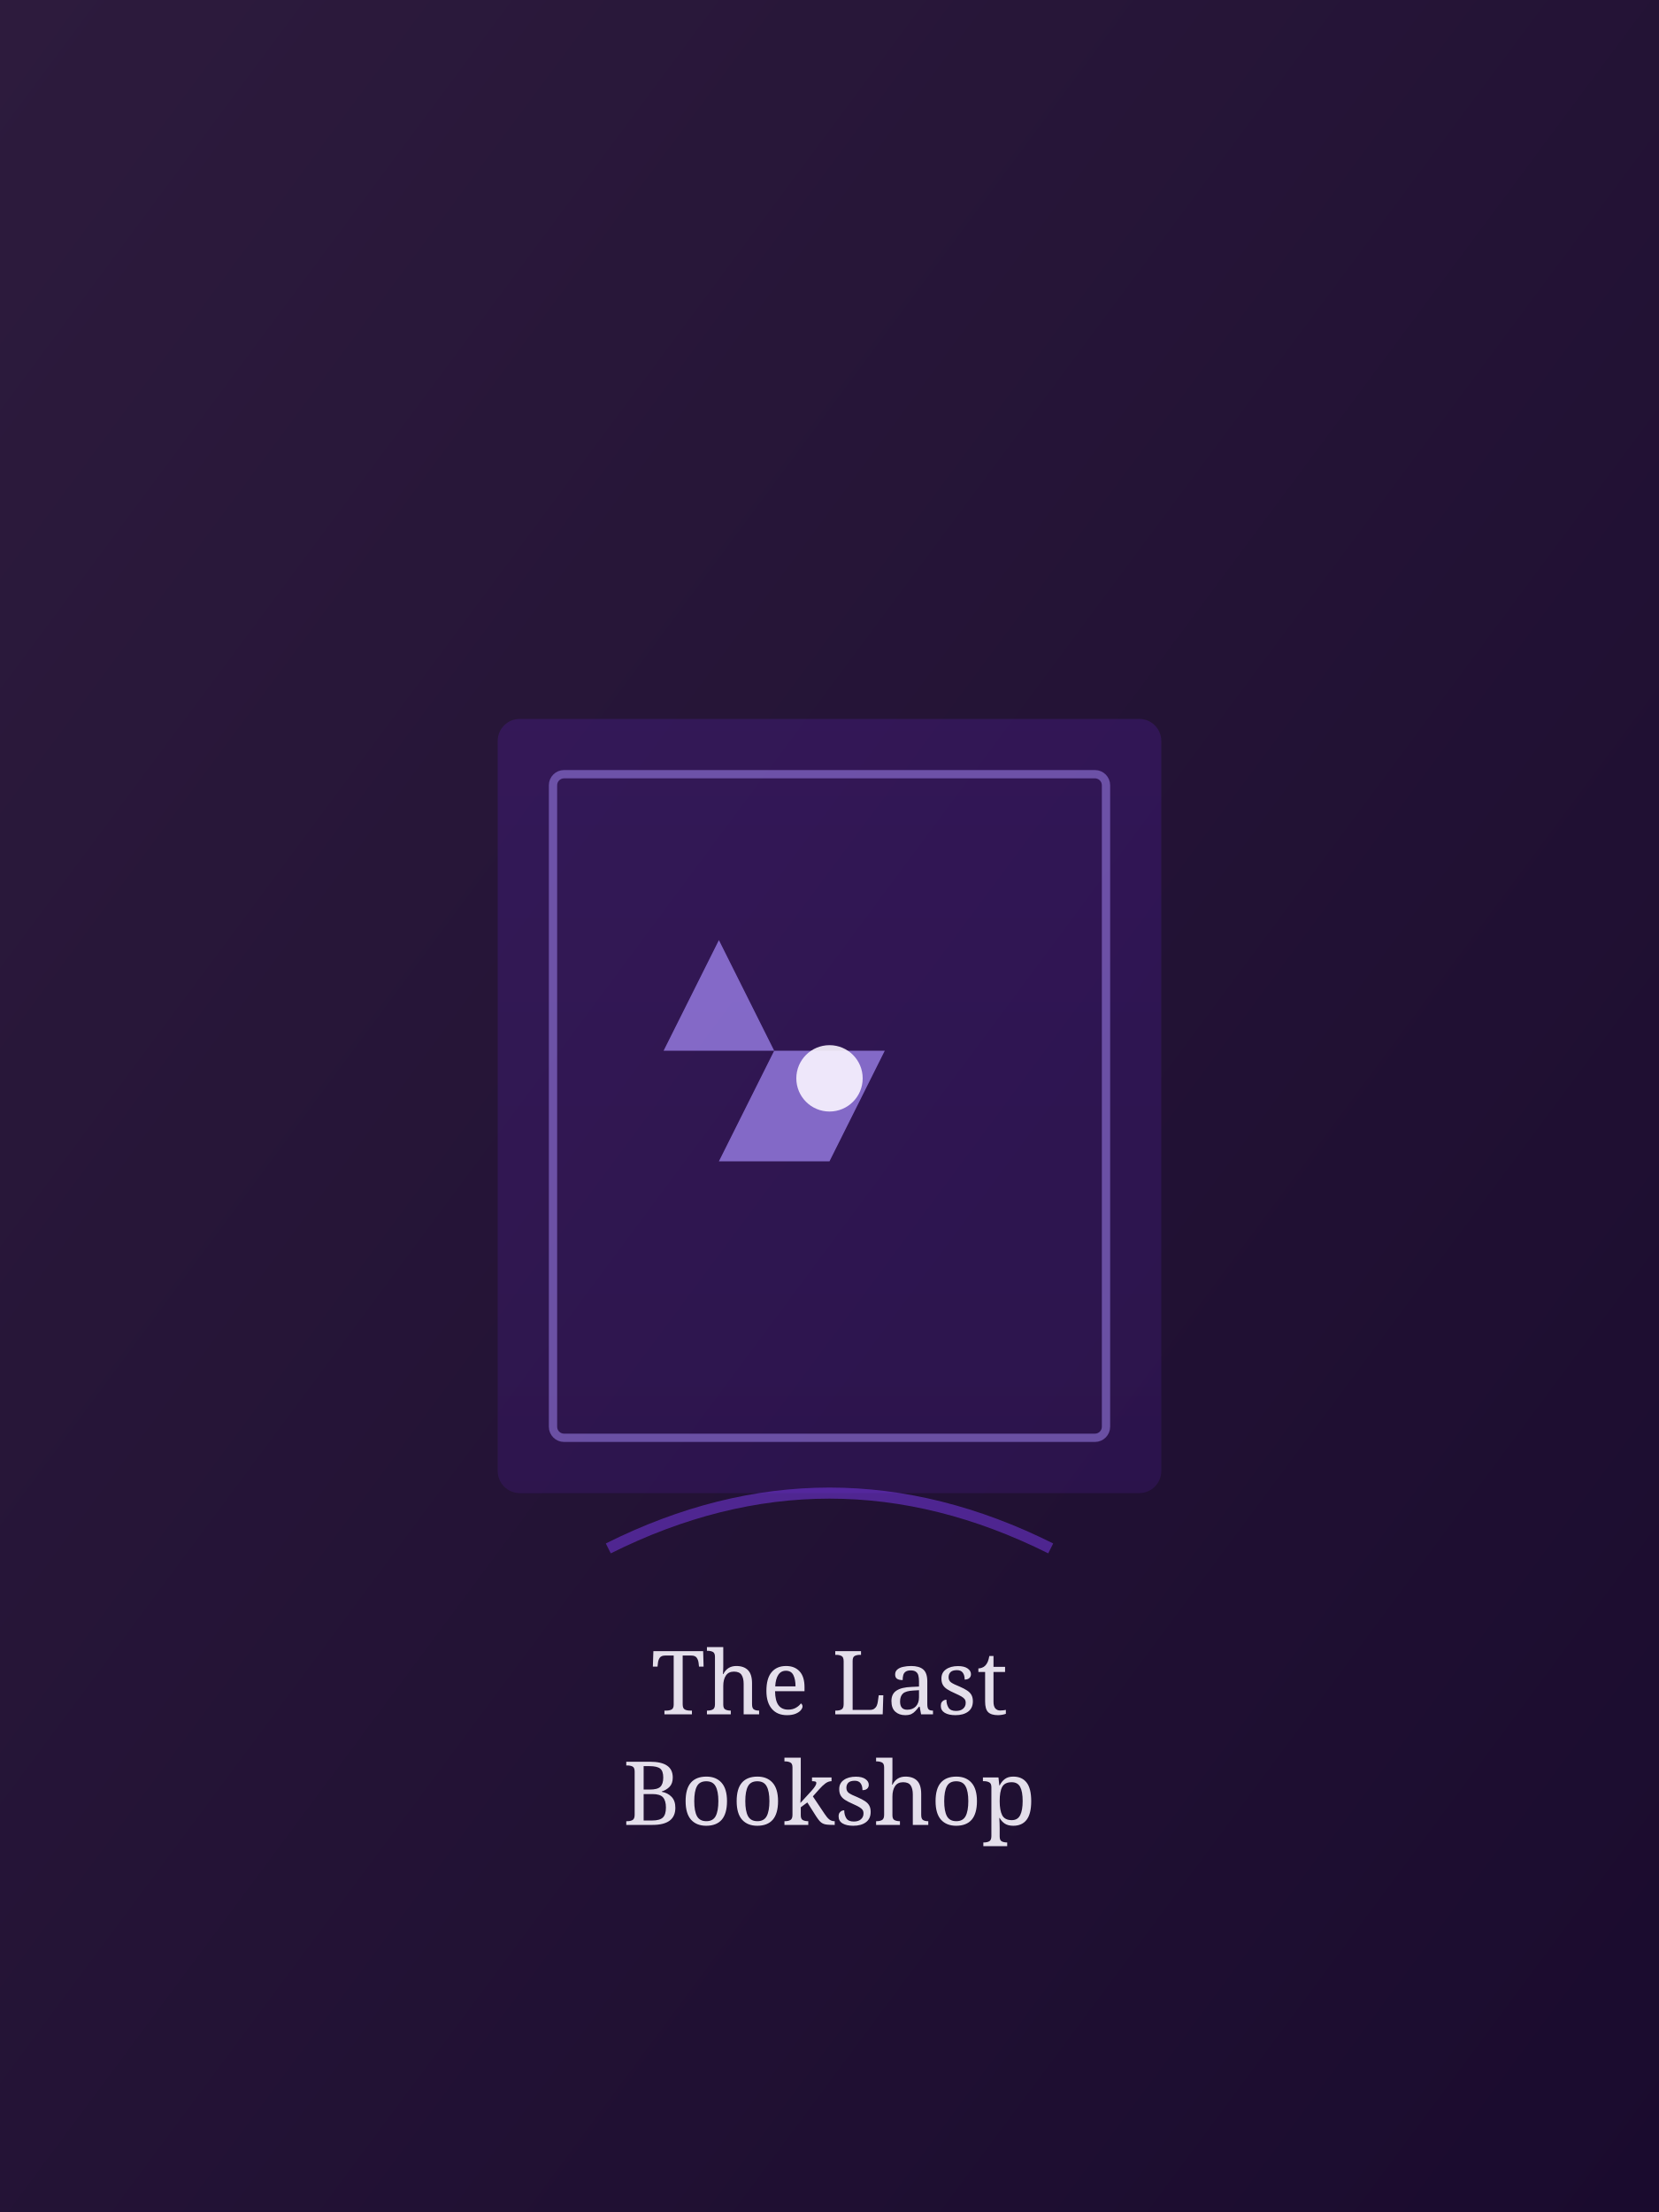
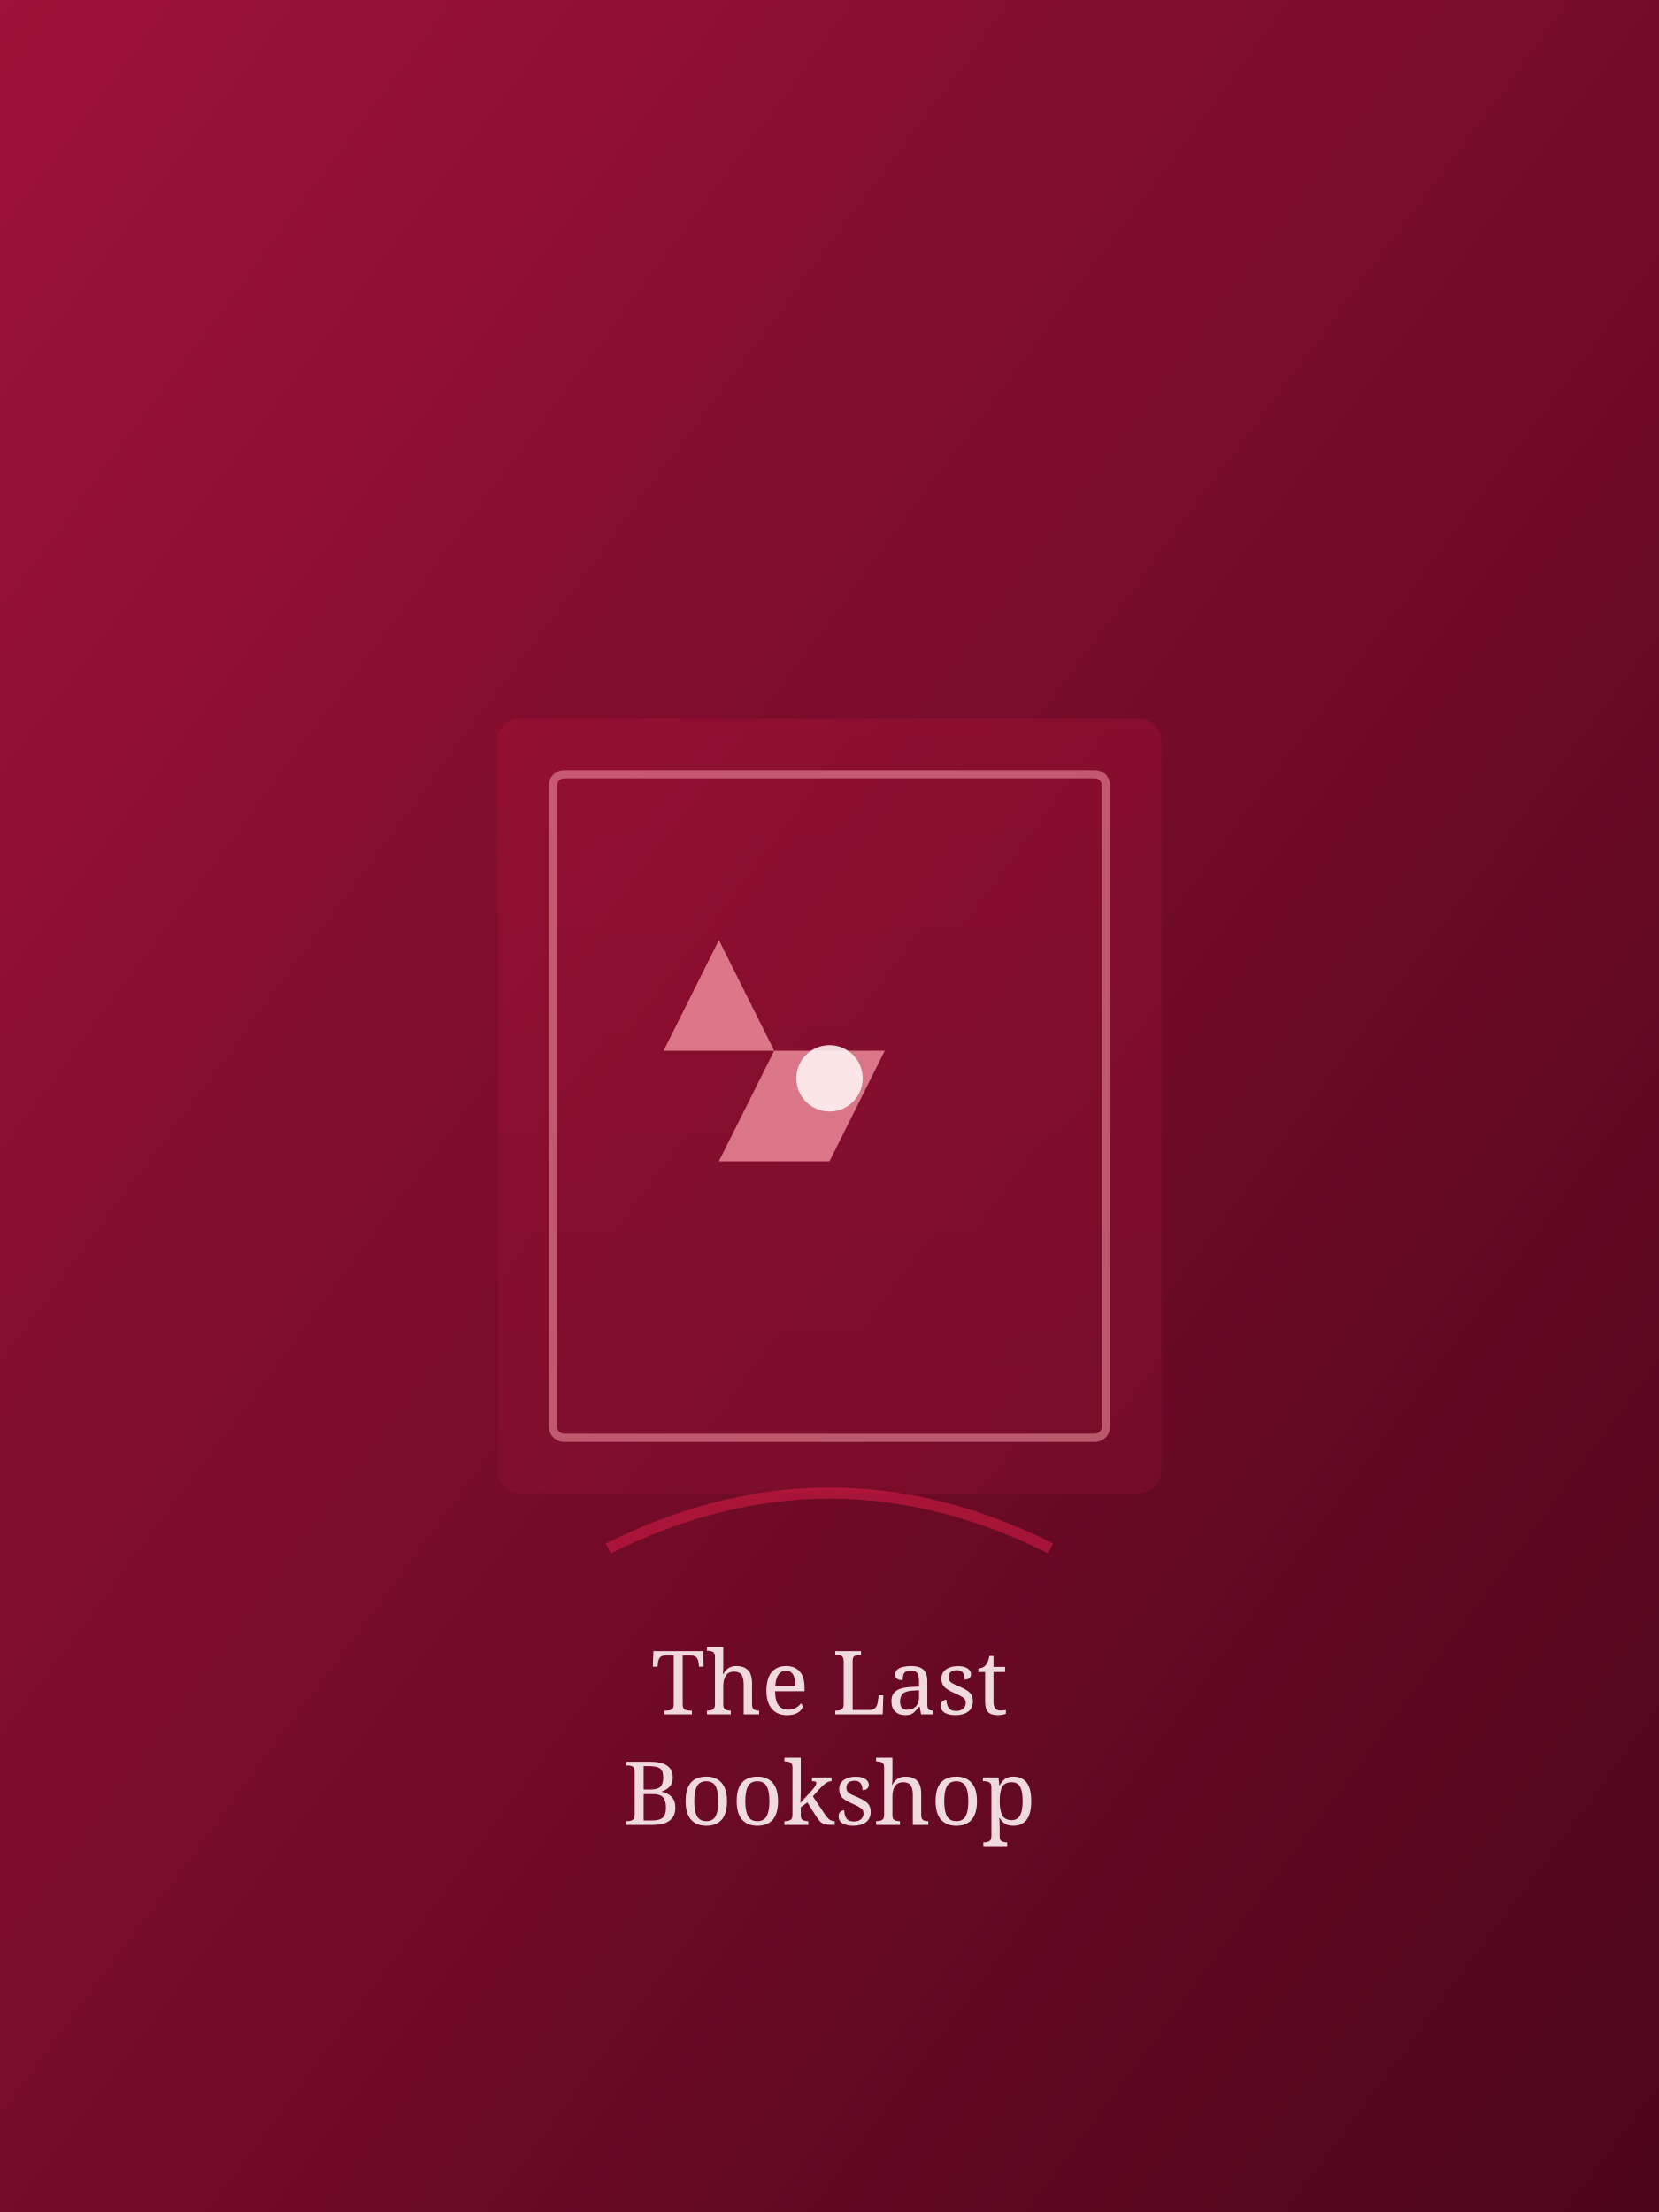
<svg xmlns="http://www.w3.org/2000/svg" viewBox="0 0 300 400">
  <defs>
    <linearGradient id="bg" x1="0%" y1="0%" x2="100%" y2="100%">
-       <stop offset="0%" stop-color="#2d1b3d" />
-       <stop offset="100%" stop-color="#1a0b2e" />
+       <stop offset="0%" stop-color="#9f1239" />
+       <stop offset="100%" stop-color="#4c0519" />
    </linearGradient>
    <linearGradient id="book" x1="0%" y1="0%" x2="0%" y2="100%">
-       <stop offset="0%" stop-color="#5b21b6" />
-       <stop offset="100%" stop-color="#4c1d95" />
+       <stop offset="0%" stop-color="#be123c" />
+       <stop offset="100%" stop-color="#9f1239" />
    </linearGradient>
  </defs>
  <rect width="300" height="400" fill="url(#bg)" />
  <rect x="90" y="130" width="120" height="140" rx="4" fill="url(#book)" opacity="0.25" />
-   <rect x="100" y="140" width="100" height="120" rx="2" fill="none" stroke="#a78bfa" stroke-width="1.5" opacity="0.5" />
-   <path d="M120 190 L130 170 L140 190 L160 190 L150 170 L160 190 L150 210 L130 210 L140 190 L120 190 Z" fill="#a78bfa" opacity="0.7" />
-   <circle cx="150" cy="195" r="6" fill="#faf5ff" opacity="0.9" />
-   <path d="M110 280 Q150 260 190 280" fill="none" stroke="#7c3aed" stroke-width="2" opacity="0.5" />
-   <text x="150" y="310" font-family="Georgia, serif" font-size="16" fill="#faf5ff" text-anchor="middle" opacity="0.9">The Last</text>
-   <text x="150" y="330" font-family="Georgia, serif" font-size="16" fill="#faf5ff" text-anchor="middle" opacity="0.9">Bookshop</text>
+   <rect x="100" y="140" width="100" height="120" rx="2" fill="none" stroke="#fda4af" stroke-width="1.5" opacity="0.5" />
+   <path d="M120 190 L130 170 L140 190 L160 190 L150 170 L160 190 L150 210 L130 210 L140 190 L120 190 Z" fill="#fda4af" opacity="0.7" />
+   <circle cx="150" cy="195" r="6" fill="#fff1f2" opacity="0.9" />
+   <path d="M110 280 Q150 260 190 280" fill="none" stroke="#e11d48" stroke-width="2" opacity="0.5" />
+   <text x="150" y="310" font-family="Georgia, serif" font-size="16" fill="#fff1f2" text-anchor="middle" opacity="0.9">The Last</text>
+   <text x="150" y="330" font-family="Georgia, serif" font-size="16" fill="#fff1f2" text-anchor="middle" opacity="0.9">Bookshop</text>
</svg>
